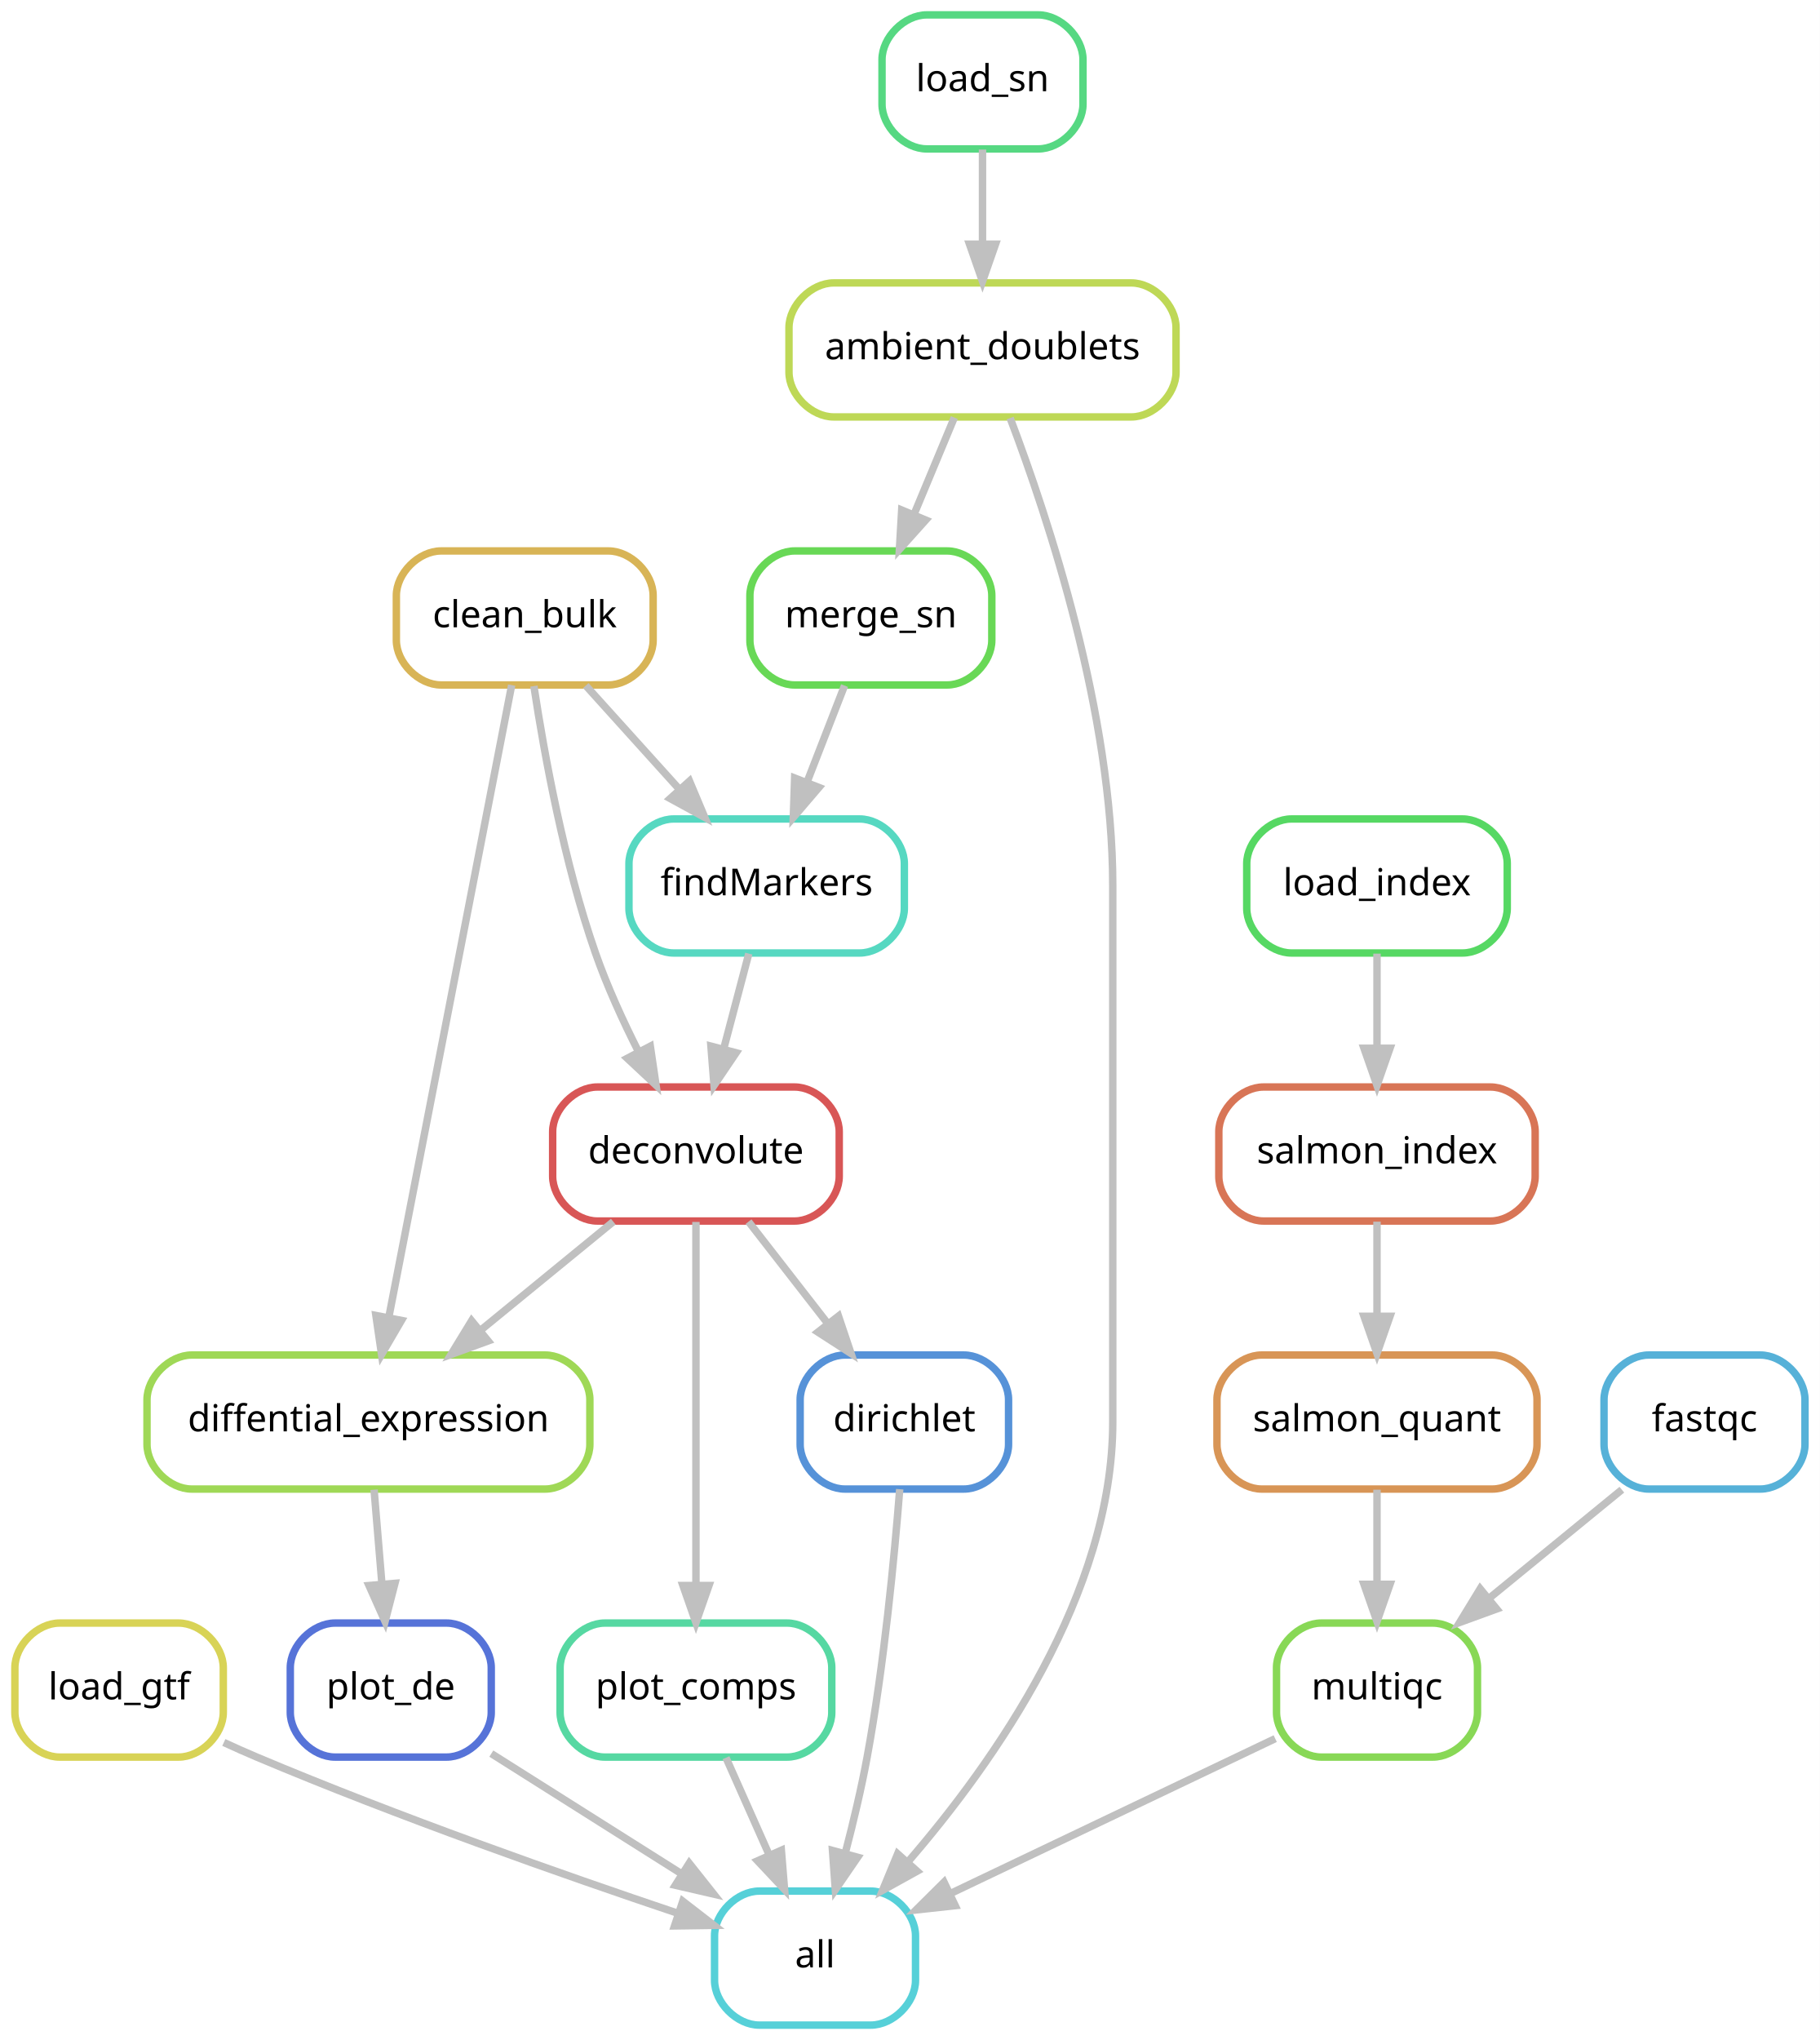
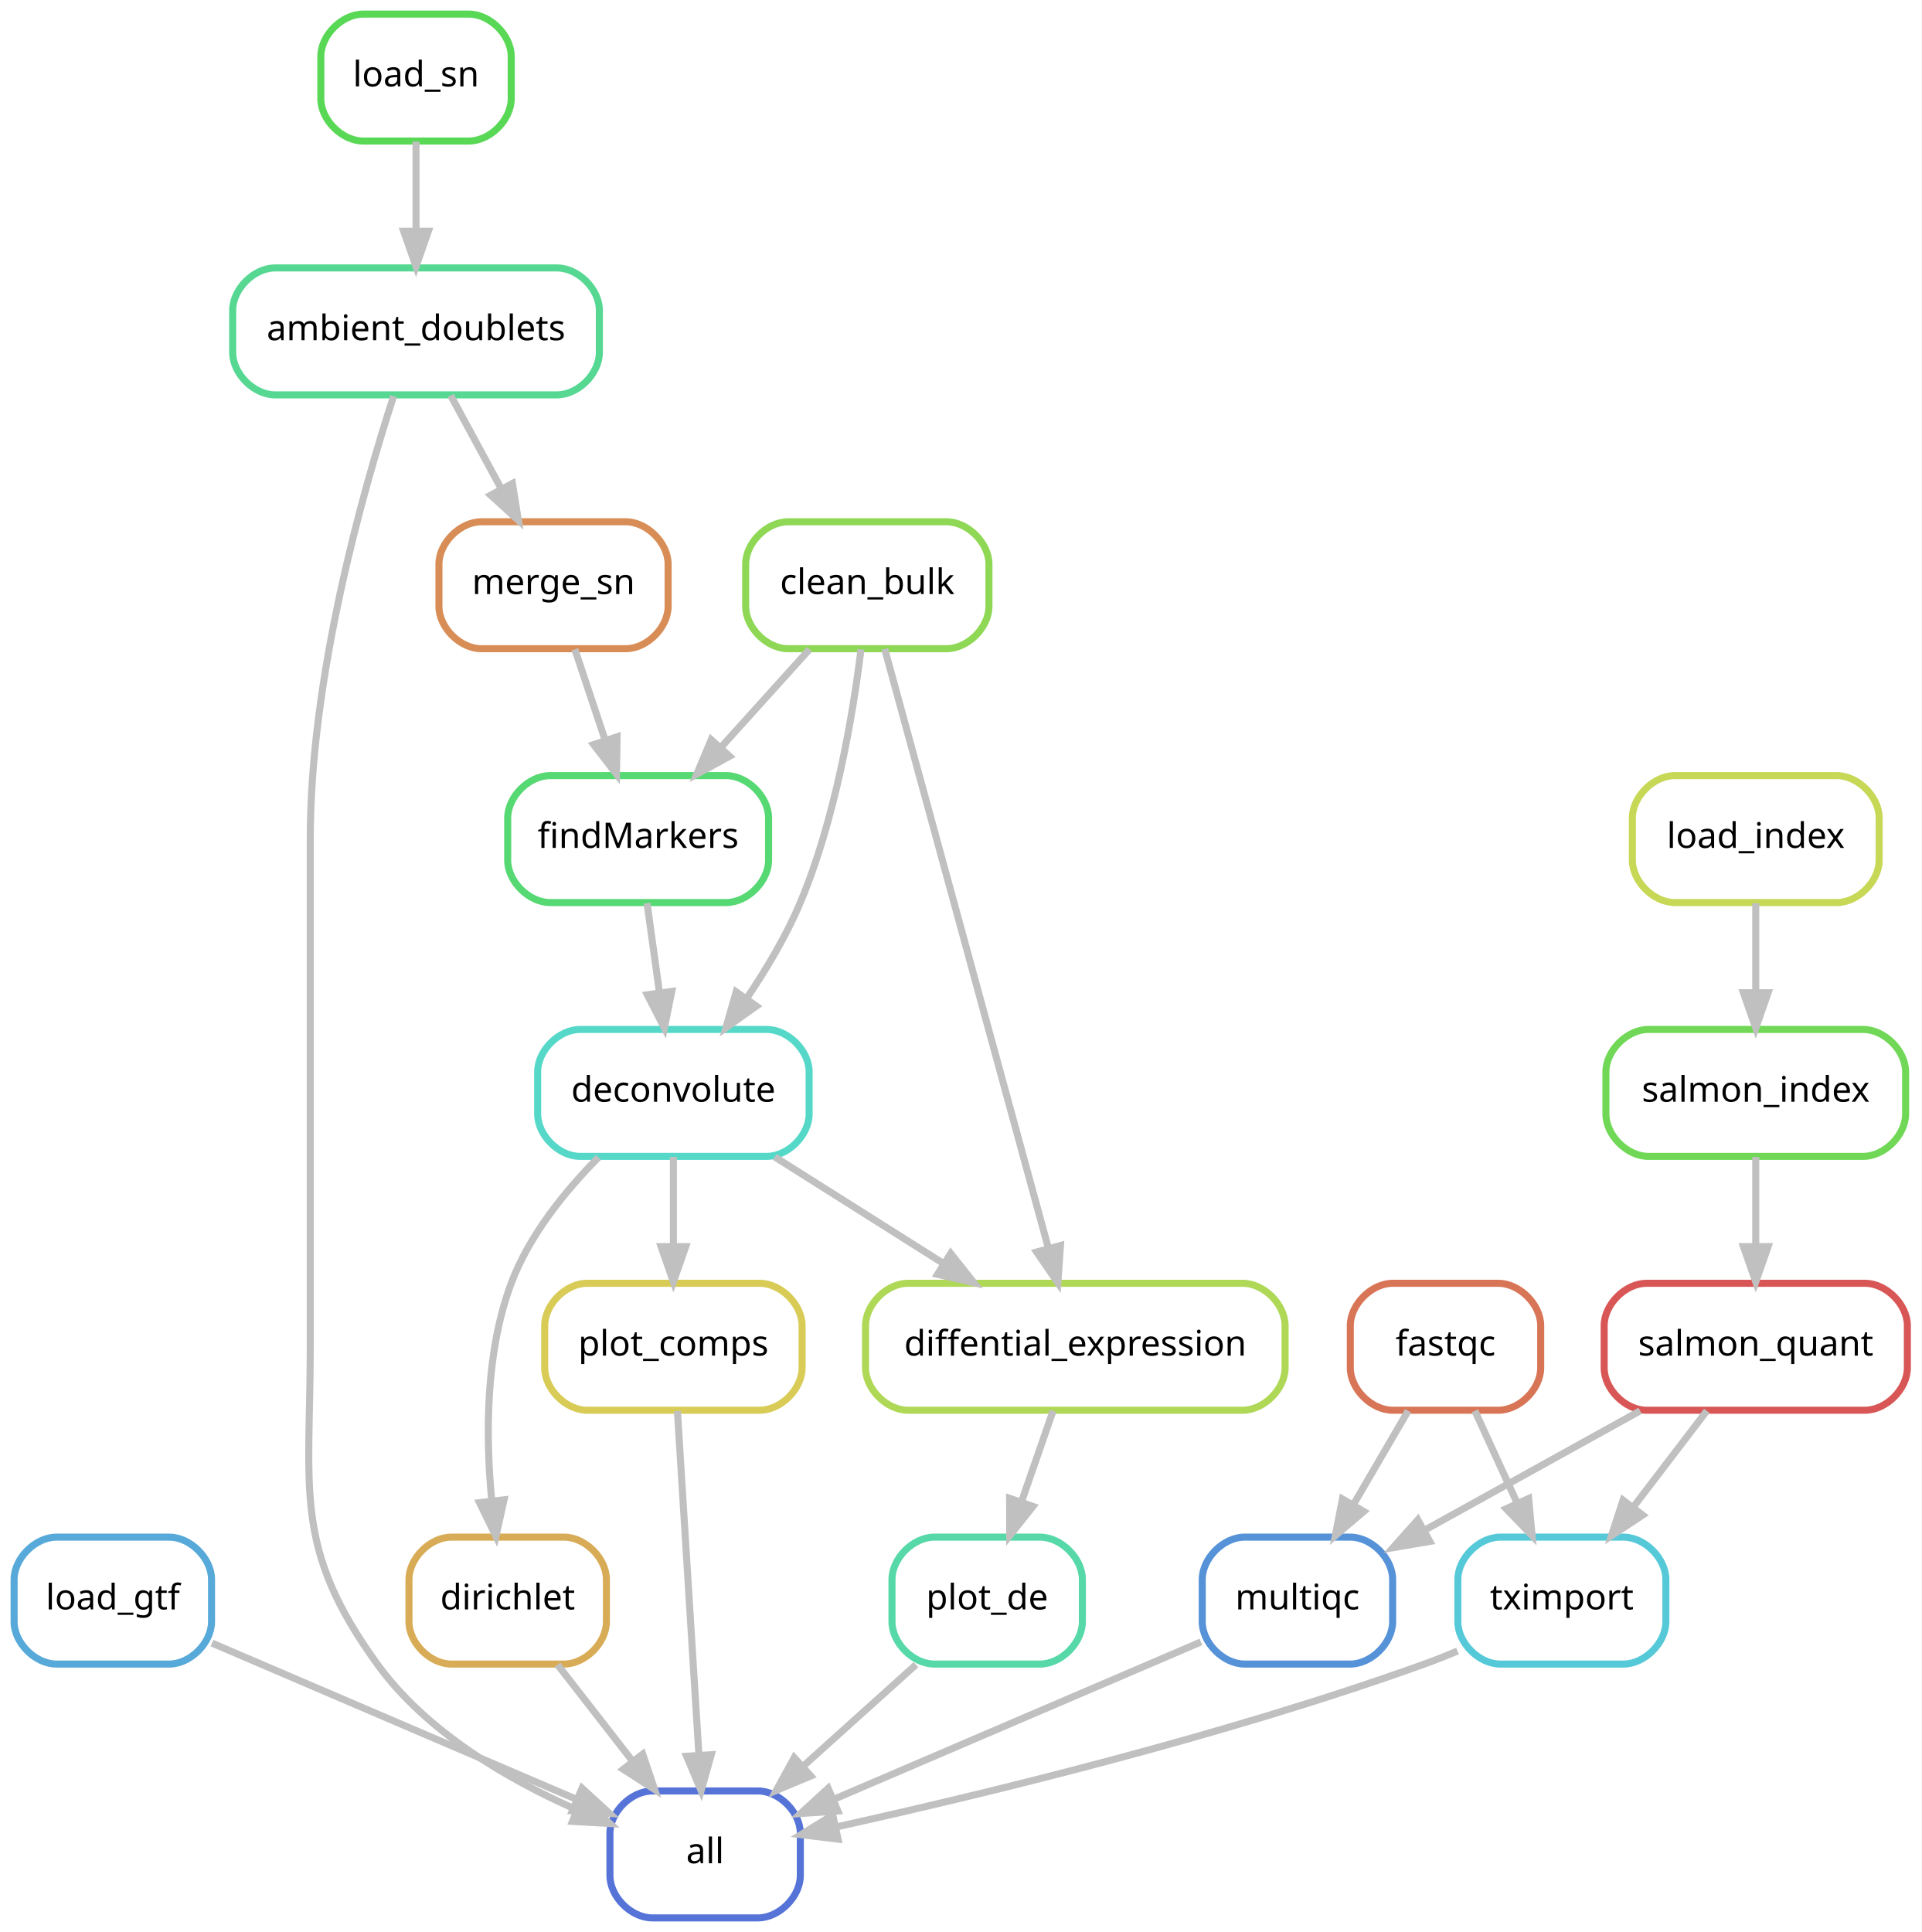
- <svg xmlns="http://www.w3.org/2000/svg" width="489pt" height="548pt" viewBox="0.00 0.00 489.00 548.00">
+ <svg xmlns="http://www.w3.org/2000/svg" width="545pt" height="548pt" viewBox="0.00 0.00 545.00 548.00">
  <g id="graph0" class="graph" transform="scale(1 1) rotate(0) translate(4 544)">
-     <polygon fill="#ffffff" stroke="transparent" points="-4,4 -4,-544 485,-544 485,4 -4,4" />
+     <polygon fill="#ffffff" stroke="transparent" points="-4,4 -4,-544 541,-544 541,4 -4,4" />
    <g id="node1" class="node">
-       <path fill="none" stroke="#d85656" stroke-width="2" d="M209.5,-252C209.5,-252 156.5,-252 156.5,-252 150.5,-252 144.5,-246 144.5,-240 144.5,-240 144.5,-228 144.5,-228 144.5,-222 150.5,-216 156.5,-216 156.5,-216 209.5,-216 209.5,-216 215.5,-216 221.5,-222 221.5,-228 221.5,-228 221.5,-240 221.5,-240 221.5,-246 215.5,-252 209.5,-252" />
-       <text text-anchor="middle" x="183" y="-231.5" font-family="sans" font-size="10.00" fill="#000000">deconvolute</text>
+       <path fill="none" stroke="#d85656" stroke-width="2" d="M525,-180C525,-180 463,-180 463,-180 457,-180 451,-174 451,-168 451,-168 451,-156 451,-156 451,-150 457,-144 463,-144 463,-144 525,-144 525,-144 531,-144 537,-150 537,-156 537,-156 537,-168 537,-168 537,-174 531,-180 525,-180" />
+       <text text-anchor="middle" x="494" y="-159.5" font-family="sans" font-size="10.00" fill="#000000">salmon_quant</text>
+     </g>
+     <g id="node14" class="node">
+       <path fill="none" stroke="#56c9d8" stroke-width="2" d="M456.5,-108C456.5,-108 421.5,-108 421.5,-108 415.5,-108 409.5,-102 409.5,-96 409.5,-96 409.5,-84 409.5,-84 409.5,-78 415.5,-72 421.5,-72 421.5,-72 456.5,-72 456.5,-72 462.5,-72 468.5,-78 468.5,-84 468.5,-84 468.5,-96 468.5,-96 468.5,-102 462.5,-108 456.5,-108" />
+       <text text-anchor="middle" x="439" y="-87.5" font-family="sans" font-size="10.00" fill="#000000">tximport</text>
+     </g>
+     <g id="edge13" class="edge">
+       <path fill="none" stroke="#c0c0c0" stroke-width="2" d="M480.121,-143.831C473.786,-135.539 466.162,-125.557 459.207,-116.453" />
+       <polygon fill="#c0c0c0" stroke="#c0c0c0" stroke-width="2" points="461.918,-114.235 453.066,-108.413 456.355,-118.485 461.918,-114.235" />
+     </g>
+     <g id="node17" class="node">
+       <path fill="none" stroke="#5692d8" stroke-width="2" d="M379,-108C379,-108 349,-108 349,-108 343,-108 337,-102 337,-96 337,-96 337,-84 337,-84 337,-78 343,-72 349,-72 349,-72 379,-72 379,-72 385,-72 391,-78 391,-84 391,-84 391,-96 391,-96 391,-102 385,-108 379,-108" />
+       <text text-anchor="middle" x="364" y="-87.5" font-family="sans" font-size="10.00" fill="#000000">multiqc</text>
+     </g>
+     <g id="edge16" class="edge">
+       <path fill="none" stroke="#c0c0c0" stroke-width="2" d="M461.195,-143.831C442.495,-133.474 419.037,-120.482 399.852,-109.856" />
+       <polygon fill="#c0c0c0" stroke="#c0c0c0" stroke-width="2" points="401.538,-106.789 391.094,-105.006 398.146,-112.913 401.538,-106.789" />
+     </g>
+     <g id="node2" class="node">
+       <path fill="none" stroke="#d87556" stroke-width="2" d="M421,-180C421,-180 391,-180 391,-180 385,-180 379,-174 379,-168 379,-168 379,-156 379,-156 379,-150 385,-144 391,-144 391,-144 421,-144 421,-144 427,-144 433,-150 433,-156 433,-156 433,-168 433,-168 433,-174 427,-180 421,-180" />
+       <text text-anchor="middle" x="406" y="-159.5" font-family="sans" font-size="10.00" fill="#000000">fastqc</text>
+     </g>
+     <g id="edge14" class="edge">
+       <path fill="none" stroke="#c0c0c0" stroke-width="2" d="M414.327,-143.831C417.973,-135.877 422.331,-126.369 426.363,-117.572" />
+       <polygon fill="#c0c0c0" stroke="#c0c0c0" stroke-width="2" points="429.576,-118.962 430.561,-108.413 423.212,-116.046 429.576,-118.962" />
+     </g>
+     <g id="edge17" class="edge">
+       <path fill="none" stroke="#c0c0c0" stroke-width="2" d="M395.402,-143.831C390.712,-135.792 385.097,-126.167 379.92,-117.292" />
+       <polygon fill="#c0c0c0" stroke="#c0c0c0" stroke-width="2" points="382.803,-115.287 374.741,-108.413 376.757,-118.815 382.803,-115.287" />
+     </g>
+     <g id="node3" class="node">
+       <path fill="none" stroke="#56a9d8" stroke-width="2" d="M44,-108C44,-108 12,-108 12,-108 6,-108 0,-102 0,-96 0,-96 0,-84 0,-84 0,-78 6,-72 12,-72 12,-72 44,-72 44,-72 50,-72 56,-78 56,-84 56,-84 56,-96 56,-96 56,-102 50,-108 44,-108" />
+       <text text-anchor="middle" x="28" y="-87.5" font-family="sans" font-size="10.00" fill="#000000">load_gtf</text>
+     </g>
+     <g id="node18" class="node">
+       <path fill="none" stroke="#5673d8" stroke-width="2" d="M211,-36C211,-36 181,-36 181,-36 175,-36 169,-30 169,-24 169,-24 169,-12 169,-12 169,-6 175,0 181,0 181,0 211,0 211,0 217,0 223,-6 223,-12 223,-12 223,-24 223,-24 223,-30 217,-36 211,-36" />
+       <text text-anchor="middle" x="196" y="-15.5" font-family="sans" font-size="10.00" fill="#000000">all</text>
+     </g>
+     <g id="edge23" class="edge">
+       <path fill="none" stroke="#c0c0c0" stroke-width="2" d="M56.119,-77.949C84.44,-65.811 128.27,-47.027 159.31,-33.724" />
+       <polygon fill="#c0c0c0" stroke="#c0c0c0" stroke-width="2" points="161.09,-36.769 168.903,-29.613 158.333,-30.335 161.09,-36.769" />
+     </g>
+     <g id="node4" class="node">
+       <path fill="none" stroke="#d8ac56" stroke-width="2" d="M156,-108C156,-108 124,-108 124,-108 118,-108 112,-102 112,-96 112,-96 112,-84 112,-84 112,-78 118,-72 124,-72 124,-72 156,-72 156,-72 162,-72 168,-78 168,-84 168,-84 168,-96 168,-96 168,-102 162,-108 156,-108" />
+       <text text-anchor="middle" x="140" y="-87.5" font-family="sans" font-size="10.00" fill="#000000">dirichlet</text>
+     </g>
+     <g id="edge18" class="edge">
+       <path fill="none" stroke="#c0c0c0" stroke-width="2" d="M154.131,-71.831C160.581,-63.539 168.345,-53.557 175.425,-44.453" />
+       <polygon fill="#c0c0c0" stroke="#c0c0c0" stroke-width="2" points="178.302,-46.456 181.679,-36.413 172.776,-42.158 178.302,-46.456" />
+     </g>
+     <g id="node5" class="node">
+       <path fill="none" stroke="#d8cb56" stroke-width="2" d="M211.5,-180C211.5,-180 162.5,-180 162.5,-180 156.5,-180 150.5,-174 150.5,-168 150.5,-168 150.5,-156 150.5,-156 150.5,-150 156.5,-144 162.5,-144 162.5,-144 211.5,-144 211.5,-144 217.5,-144 223.5,-150 223.5,-156 223.5,-156 223.5,-168 223.5,-168 223.5,-174 217.5,-180 211.5,-180" />
+       <text text-anchor="middle" x="187" y="-159.5" font-family="sans" font-size="10.00" fill="#000000">plot_comps</text>
+     </g>
+     <g id="edge19" class="edge">
+       <path fill="none" stroke="#c0c0c0" stroke-width="2" d="M188.14,-143.762C189.675,-119.201 192.422,-75.247 194.228,-46.354" />
+       <polygon fill="#c0c0c0" stroke="#c0c0c0" stroke-width="2" points="197.739,-46.288 194.869,-36.09 190.752,-45.852 197.739,-46.288" />
    </g>
    <g id="node6" class="node">
-       <path fill="none" stroke="#9fd856" stroke-width="2" d="M142.5,-180C142.5,-180 47.5,-180 47.5,-180 41.5,-180 35.5,-174 35.5,-168 35.5,-168 35.5,-156 35.5,-156 35.5,-150 41.5,-144 47.5,-144 47.5,-144 142.5,-144 142.5,-144 148.5,-144 154.5,-150 154.5,-156 154.5,-156 154.5,-168 154.5,-168 154.5,-174 148.5,-180 142.5,-180" />
-       <text text-anchor="middle" x="95" y="-159.5" font-family="sans" font-size="10.00" fill="#000000">diffential_expression</text>
+       <path fill="none" stroke="#afd856" stroke-width="2" d="M348.5,-180C348.5,-180 253.5,-180 253.5,-180 247.5,-180 241.5,-174 241.5,-168 241.5,-168 241.5,-156 241.5,-156 241.5,-150 247.5,-144 253.5,-144 253.5,-144 348.5,-144 348.5,-144 354.5,-144 360.5,-150 360.5,-156 360.5,-156 360.5,-168 360.5,-168 360.5,-174 354.5,-180 348.5,-180" />
+       <text text-anchor="middle" x="301" y="-159.5" font-family="sans" font-size="10.00" fill="#000000">diffential_expression</text>
+     </g>
+     <g id="node15" class="node">
+       <path fill="none" stroke="#56d8a9" stroke-width="2" d="M291,-108C291,-108 261,-108 261,-108 255,-108 249,-102 249,-96 249,-96 249,-84 249,-84 249,-78 255,-72 261,-72 261,-72 291,-72 291,-72 297,-72 303,-78 303,-84 303,-84 303,-96 303,-96 303,-102 297,-108 291,-108" />
+       <text text-anchor="middle" x="276" y="-87.5" font-family="sans" font-size="10.00" fill="#000000">plot_de</text>
+     </g>
+     <g id="edge15" class="edge">
+       <path fill="none" stroke="#c0c0c0" stroke-width="2" d="M294.691,-143.831C291.988,-136.046 288.768,-126.773 285.769,-118.135" />
+       <polygon fill="#c0c0c0" stroke="#c0c0c0" stroke-width="2" points="288.98,-116.712 282.394,-108.413 282.367,-119.008 288.98,-116.712" />
+     </g>
+     <g id="node7" class="node">
+       <path fill="none" stroke="#56d873" stroke-width="2" d="M202,-324C202,-324 152,-324 152,-324 146,-324 140,-318 140,-312 140,-312 140,-300 140,-300 140,-294 146,-288 152,-288 152,-288 202,-288 202,-288 208,-288 214,-294 214,-300 214,-300 214,-312 214,-312 214,-318 208,-324 202,-324" />
+       <text text-anchor="middle" x="177" y="-303.5" font-family="sans" font-size="10.00" fill="#000000">findMarkers</text>
+     </g>
+     <g id="node13" class="node">
+       <path fill="none" stroke="#56d8c9" stroke-width="2" d="M213.5,-252C213.5,-252 160.5,-252 160.5,-252 154.5,-252 148.5,-246 148.5,-240 148.5,-240 148.5,-228 148.5,-228 148.5,-222 154.5,-216 160.5,-216 160.5,-216 213.5,-216 213.5,-216 219.5,-216 225.5,-222 225.5,-228 225.5,-228 225.5,-240 225.5,-240 225.5,-246 219.5,-252 213.5,-252" />
+       <text text-anchor="middle" x="187" y="-231.5" font-family="sans" font-size="10.00" fill="#000000">deconvolute</text>
+     </g>
+     <g id="edge11" class="edge">
+       <path fill="none" stroke="#c0c0c0" stroke-width="2" d="M179.523,-287.831C180.593,-280.131 181.865,-270.974 183.053,-262.417" />
+       <polygon fill="#c0c0c0" stroke="#c0c0c0" stroke-width="2" points="186.534,-262.8 184.443,-252.413 179.6,-261.837 186.534,-262.8" />
+     </g>
+     <g id="node8" class="node">
+       <path fill="none" stroke="#8fd856" stroke-width="2" d="M264.5,-396C264.5,-396 219.5,-396 219.5,-396 213.5,-396 207.5,-390 207.5,-384 207.5,-384 207.5,-372 207.5,-372 207.5,-366 213.5,-360 219.5,-360 219.5,-360 264.5,-360 264.5,-360 270.5,-360 276.5,-366 276.5,-372 276.5,-372 276.5,-384 276.5,-384 276.5,-390 270.5,-396 264.5,-396" />
+       <text text-anchor="middle" x="242" y="-375.5" font-family="sans" font-size="10.00" fill="#000000">clean_bulk</text>
+     </g>
+     <g id="edge4" class="edge">
+       <path fill="none" stroke="#c0c0c0" stroke-width="2" d="M246.929,-359.955C257.232,-322.235 281.11,-234.819 293.396,-189.84" />
+       <polygon fill="#c0c0c0" stroke="#c0c0c0" stroke-width="2" points="296.785,-190.714 296.044,-180.145 290.032,-188.869 296.785,-190.714" />
+     </g>
+     <g id="edge7" class="edge">
+       <path fill="none" stroke="#c0c0c0" stroke-width="2" d="M225.598,-359.831C217.958,-351.369 208.732,-341.149 200.379,-331.897" />
+       <polygon fill="#c0c0c0" stroke="#c0c0c0" stroke-width="2" points="202.922,-329.491 193.623,-324.413 197.726,-334.181 202.922,-329.491" />
+     </g>
+     <g id="edge12" class="edge">
+       <path fill="none" stroke="#c0c0c0" stroke-width="2" d="M240.209,-359.808C237.911,-341.188 232.965,-311.701 223,-288 219.046,-278.595 213.385,-269.088 207.72,-260.727" />
+       <polygon fill="#c0c0c0" stroke="#c0c0c0" stroke-width="2" points="210.518,-258.623 201.885,-252.482 204.804,-262.666 210.518,-258.623" />
+     </g>
+     <g id="node9" class="node">
+       <path fill="none" stroke="#70d856" stroke-width="2" d="M524.5,-252C524.5,-252 463.5,-252 463.5,-252 457.5,-252 451.5,-246 451.5,-240 451.5,-240 451.5,-228 451.5,-228 451.5,-222 457.5,-216 463.5,-216 463.5,-216 524.5,-216 524.5,-216 530.5,-216 536.5,-222 536.5,-228 536.5,-228 536.5,-240 536.5,-240 536.5,-246 530.5,-252 524.5,-252" />
+       <text text-anchor="middle" x="494" y="-231.5" font-family="sans" font-size="10.00" fill="#000000">salmon_index</text>
+     </g>
+     <g id="edge1" class="edge">
+       <path fill="none" stroke="#c0c0c0" stroke-width="2" d="M494,-215.831C494,-208.131 494,-198.974 494,-190.417" />
+       <polygon fill="#c0c0c0" stroke="#c0c0c0" stroke-width="2" points="497.5,-190.413 494,-180.413 490.5,-190.413 497.5,-190.413" />
+     </g>
+     <g id="node10" class="node">
+       <path fill="none" stroke="#d88d56" stroke-width="2" d="M173.5,-396C173.5,-396 132.5,-396 132.5,-396 126.5,-396 120.5,-390 120.5,-384 120.5,-384 120.5,-372 120.5,-372 120.5,-366 126.5,-360 132.5,-360 132.5,-360 173.5,-360 173.5,-360 179.5,-360 185.5,-366 185.5,-372 185.5,-372 185.5,-384 185.5,-384 185.5,-390 179.5,-396 173.5,-396" />
+       <text text-anchor="middle" x="153" y="-375.5" font-family="sans" font-size="10.00" fill="#000000">merge_sn</text>
+     </g>
+     <g id="edge6" class="edge">
+       <path fill="none" stroke="#c0c0c0" stroke-width="2" d="M159.056,-359.831C161.651,-352.046 164.742,-342.773 167.622,-334.135" />
+       <polygon fill="#c0c0c0" stroke="#c0c0c0" stroke-width="2" points="171.02,-335.007 170.862,-324.413 164.38,-332.793 171.02,-335.007" />
+     </g>
+     <g id="node11" class="node">
+       <path fill="none" stroke="#56d892" stroke-width="2" d="M154,-468C154,-468 74,-468 74,-468 68,-468 62,-462 62,-456 62,-456 62,-444 62,-444 62,-438 68,-432 74,-432 74,-432 154,-432 154,-432 160,-432 166,-438 166,-444 166,-444 166,-456 166,-456 166,-462 160,-468 154,-468" />
+       <text text-anchor="middle" x="114" y="-447.5" font-family="sans" font-size="10.00" fill="#000000">ambient_doublets</text>
+     </g>
+     <g id="edge9" class="edge">
+       <path fill="none" stroke="#c0c0c0" stroke-width="2" d="M123.841,-431.831C128.196,-423.793 133.41,-414.167 138.217,-405.292" />
+       <polygon fill="#c0c0c0" stroke="#c0c0c0" stroke-width="2" points="141.341,-406.873 143.026,-396.413 135.186,-403.539 141.341,-406.873" />
+     </g>
+     <g id="edge21" class="edge">
+       <path fill="none" stroke="#c0c0c0" stroke-width="2" d="M107.638,-431.615C98.832,-404.484 84,-351.966 84,-306 84,-306 84,-306 84,-162 84,-121.118 79.034,-105.12 103,-72 116.921,-52.762 139.965,-39.311 159.631,-30.645" />
+       <polygon fill="#c0c0c0" stroke="#c0c0c0" stroke-width="2" points="161.066,-33.839 168.959,-26.771 158.381,-27.374 161.066,-33.839" />
+     </g>
+     <g id="node12" class="node">
+       <path fill="none" stroke="#c6d856" stroke-width="2" d="M517,-324C517,-324 471,-324 471,-324 465,-324 459,-318 459,-312 459,-312 459,-300 459,-300 459,-294 465,-288 471,-288 471,-288 517,-288 517,-288 523,-288 529,-294 529,-300 529,-300 529,-312 529,-312 529,-318 523,-324 517,-324" />
+       <text text-anchor="middle" x="494" y="-303.5" font-family="sans" font-size="10.00" fill="#000000">load_index</text>
+     </g>
+     <g id="edge8" class="edge">
+       <path fill="none" stroke="#c0c0c0" stroke-width="2" d="M494,-287.831C494,-280.131 494,-270.974 494,-262.417" />
+       <polygon fill="#c0c0c0" stroke="#c0c0c0" stroke-width="2" points="497.5,-262.413 494,-252.413 490.5,-262.413 497.5,-262.413" />
+     </g>
+     <g id="edge2" class="edge">
+       <path fill="none" stroke="#c0c0c0" stroke-width="2" d="M165.753,-215.706C156.268,-206.145 146.097,-193.609 141,-180 133.624,-160.305 133.727,-136.444 135.484,-118.24" />
+       <polygon fill="#c0c0c0" stroke="#c0c0c0" stroke-width="2" points="138.967,-118.592 136.666,-108.25 132.015,-117.77 138.967,-118.592" />
+     </g>
+     <g id="edge3" class="edge">
+       <path fill="none" stroke="#c0c0c0" stroke-width="2" d="M187,-215.831C187,-208.131 187,-198.974 187,-190.417" />
+       <polygon fill="#c0c0c0" stroke="#c0c0c0" stroke-width="2" points="190.5,-190.413 187,-180.413 183.5,-190.413 190.5,-190.413" />
    </g>
    <g id="edge5" class="edge">
-       <path fill="none" stroke="#c0c0c0" stroke-width="2" d="M160.794,-215.831C149.955,-206.963 136.756,-196.164 125.032,-186.572" />
-       <polygon fill="#c0c0c0" stroke="#c0c0c0" stroke-width="2" points="127.155,-183.786 117.199,-180.163 122.722,-189.204 127.155,-183.786" />
+       <path fill="none" stroke="#c0c0c0" stroke-width="2" d="M215.767,-215.831C230.213,-206.707 247.897,-195.539 263.404,-185.745" />
+       <polygon fill="#c0c0c0" stroke="#c0c0c0" stroke-width="2" points="265.656,-188.462 272.242,-180.163 261.918,-182.544 265.656,-188.462" />
    </g>
-     <g id="node9" class="node">
-       <path fill="none" stroke="#56d8a2" stroke-width="2" d="M207.5,-108C207.5,-108 158.5,-108 158.5,-108 152.5,-108 146.5,-102 146.5,-96 146.5,-96 146.5,-84 146.5,-84 146.5,-78 152.5,-72 158.5,-72 158.5,-72 207.5,-72 207.5,-72 213.5,-72 219.5,-78 219.5,-84 219.5,-84 219.5,-96 219.5,-96 219.5,-102 213.5,-108 207.5,-108" />
-       <text text-anchor="middle" x="183" y="-87.5" font-family="sans" font-size="10.00" fill="#000000">plot_comps</text>
+     <g id="edge22" class="edge">
+       <path fill="none" stroke="#c0c0c0" stroke-width="2" d="M409.412,-75.699C406.265,-74.373 403.087,-73.112 400,-72 342.96,-51.463 274.424,-34.914 233.087,-25.777" />
+       <polygon fill="#c0c0c0" stroke="#c0c0c0" stroke-width="2" points="233.704,-22.33 223.187,-23.616 232.211,-29.169 233.704,-22.33" />
    </g>
-     <g id="edge9" class="edge">
-       <path fill="none" stroke="#c0c0c0" stroke-width="2" d="M183,-215.762C183,-191.201 183,-147.247 183,-118.354" />
-       <polygon fill="#c0c0c0" stroke="#c0c0c0" stroke-width="2" points="186.5,-118.09 183,-108.09 179.5,-118.09 186.5,-118.09" />
+     <g id="edge20" class="edge">
+       <path fill="none" stroke="#c0c0c0" stroke-width="2" d="M255.813,-71.831C246.149,-63.134 234.42,-52.578 223.918,-43.127" />
+       <polygon fill="#c0c0c0" stroke="#c0c0c0" stroke-width="2" points="225.955,-40.251 216.181,-36.163 221.273,-45.454 225.955,-40.251" />
    </g>
    <g id="node16" class="node">
-       <path fill="none" stroke="#5692d8" stroke-width="2" d="M255,-180C255,-180 223,-180 223,-180 217,-180 211,-174 211,-168 211,-168 211,-156 211,-156 211,-150 217,-144 223,-144 223,-144 255,-144 255,-144 261,-144 267,-150 267,-156 267,-156 267,-168 267,-168 267,-174 261,-180 255,-180" />
-       <text text-anchor="middle" x="239" y="-159.5" font-family="sans" font-size="10.00" fill="#000000">dirichlet</text>
-     </g>
-     <g id="edge20" class="edge">
-       <path fill="none" stroke="#c0c0c0" stroke-width="2" d="M197.131,-215.831C203.581,-207.539 211.345,-197.557 218.425,-188.453" />
-       <polygon fill="#c0c0c0" stroke="#c0c0c0" stroke-width="2" points="221.302,-190.456 224.679,-180.413 215.776,-186.158 221.302,-190.456" />
-     </g>
-     <g id="node2" class="node">
-       <path fill="none" stroke="#d8b456" stroke-width="2" d="M159.5,-396C159.5,-396 114.5,-396 114.5,-396 108.5,-396 102.5,-390 102.5,-384 102.5,-384 102.5,-372 102.5,-372 102.5,-366 108.5,-360 114.5,-360 114.5,-360 159.5,-360 159.5,-360 165.5,-360 171.5,-366 171.5,-372 171.5,-372 171.5,-384 171.5,-384 171.5,-390 165.5,-396 159.5,-396" />
-       <text text-anchor="middle" x="137" y="-375.5" font-family="sans" font-size="10.00" fill="#000000">clean_bulk</text>
-     </g>
-     <g id="edge1" class="edge">
-       <path fill="none" stroke="#c0c0c0" stroke-width="2" d="M139.459,-359.7C142.262,-341.249 147.579,-312.123 156,-288 159.112,-279.084 163.378,-269.756 167.6,-261.409" />
-       <polygon fill="#c0c0c0" stroke="#c0c0c0" stroke-width="2" points="170.739,-262.959 172.284,-252.478 164.54,-259.708 170.739,-262.959" />
-     </g>
-     <g id="edge6" class="edge">
-       <path fill="none" stroke="#c0c0c0" stroke-width="2" d="M133.491,-359.955C126.172,-322.314 109.231,-235.187 100.469,-190.125" />
-       <polygon fill="#c0c0c0" stroke="#c0c0c0" stroke-width="2" points="103.873,-189.293 98.528,-180.145 97.001,-190.629 103.873,-189.293" />
-     </g>
-     <g id="node10" class="node">
-       <path fill="none" stroke="#56d8c1" stroke-width="2" d="M227,-324C227,-324 177,-324 177,-324 171,-324 165,-318 165,-312 165,-312 165,-300 165,-300 165,-294 171,-288 177,-288 177,-288 227,-288 227,-288 233,-288 239,-294 239,-300 239,-300 239,-312 239,-312 239,-318 233,-324 227,-324" />
-       <text text-anchor="middle" x="202" y="-303.5" font-family="sans" font-size="10.00" fill="#000000">findMarkers</text>
+       <path fill="none" stroke="#59d856" stroke-width="2" d="M129,-540C129,-540 99,-540 99,-540 93,-540 87,-534 87,-528 87,-528 87,-516 87,-516 87,-510 93,-504 99,-504 99,-504 129,-504 129,-504 135,-504 141,-510 141,-516 141,-516 141,-528 141,-528 141,-534 135,-540 129,-540" />
+       <text text-anchor="middle" x="114" y="-519.5" font-family="sans" font-size="10.00" fill="#000000">load_sn</text>
    </g>
    <g id="edge10" class="edge">
-       <path fill="none" stroke="#c0c0c0" stroke-width="2" d="M153.402,-359.831C161.042,-351.369 170.268,-341.149 178.621,-331.897" />
-       <polygon fill="#c0c0c0" stroke="#c0c0c0" stroke-width="2" points="181.274,-334.181 185.377,-324.413 176.078,-329.491 181.274,-334.181" />
+       <path fill="none" stroke="#c0c0c0" stroke-width="2" d="M114,-503.831C114,-496.131 114,-486.974 114,-478.417" />
+       <polygon fill="#c0c0c0" stroke="#c0c0c0" stroke-width="2" points="117.5,-478.413 114,-468.413 110.5,-478.413 117.5,-478.413" />
    </g>
-     <g id="node3" class="node">
-       <path fill="none" stroke="#d89556" stroke-width="2" d="M397,-180C397,-180 335,-180 335,-180 329,-180 323,-174 323,-168 323,-168 323,-156 323,-156 323,-150 329,-144 335,-144 335,-144 397,-144 397,-144 403,-144 409,-150 409,-156 409,-156 409,-168 409,-168 409,-174 403,-180 397,-180" />
-       <text text-anchor="middle" x="366" y="-159.5" font-family="sans" font-size="10.00" fill="#000000">salmon_quant</text>
-     </g>
-     <g id="node7" class="node">
-       <path fill="none" stroke="#88d856" stroke-width="2" d="M381,-108C381,-108 351,-108 351,-108 345,-108 339,-102 339,-96 339,-96 339,-84 339,-84 339,-78 345,-72 351,-72 351,-72 381,-72 381,-72 387,-72 393,-78 393,-84 393,-84 393,-96 393,-96 393,-102 387,-108 381,-108" />
-       <text text-anchor="middle" x="366" y="-87.5" font-family="sans" font-size="10.00" fill="#000000">multiqc</text>
-     </g>
-     <g id="edge8" class="edge">
-       <path fill="none" stroke="#c0c0c0" stroke-width="2" d="M366,-143.831C366,-136.131 366,-126.974 366,-118.417" />
-       <polygon fill="#c0c0c0" stroke="#c0c0c0" stroke-width="2" points="369.5,-118.413 366,-108.413 362.5,-118.413 369.5,-118.413" />
-     </g>
-     <g id="node4" class="node">
-       <path fill="none" stroke="#d8d356" stroke-width="2" d="M44,-108C44,-108 12,-108 12,-108 6,-108 0,-102 0,-96 0,-96 0,-84 0,-84 0,-78 6,-72 12,-72 12,-72 44,-72 44,-72 50,-72 56,-78 56,-84 56,-84 56,-96 56,-96 56,-102 50,-108 44,-108" />
-       <text text-anchor="middle" x="28" y="-87.5" font-family="sans" font-size="10.00" fill="#000000">load_gtf</text>
-     </g>
-     <g id="node11" class="node">
-       <path fill="none" stroke="#56d0d8" stroke-width="2" d="M230,-36C230,-36 200,-36 200,-36 194,-36 188,-30 188,-24 188,-24 188,-12 188,-12 188,-6 194,0 200,0 200,0 230,0 230,0 236,0 242,-6 242,-12 242,-12 242,-24 242,-24 242,-30 236,-36 230,-36" />
-       <text text-anchor="middle" x="215" y="-15.5" font-family="sans" font-size="10.00" fill="#000000">all</text>
-     </g>
-     <g id="edge12" class="edge">
-       <path fill="none" stroke="#c0c0c0" stroke-width="2" d="M56.139,-75.926C59.111,-74.555 62.104,-73.222 65,-72 102.919,-56.005 147.393,-40.373 178.015,-30.079" />
-       <polygon fill="#c0c0c0" stroke="#c0c0c0" stroke-width="2" points="179.463,-33.286 187.84,-26.8 177.246,-26.646 179.463,-33.286" />
-     </g>
-     <g id="node5" class="node">
-       <path fill="none" stroke="#bed856" stroke-width="2" d="M300,-468C300,-468 220,-468 220,-468 214,-468 208,-462 208,-456 208,-456 208,-444 208,-444 208,-438 214,-432 220,-432 220,-432 300,-432 300,-432 306,-432 312,-438 312,-444 312,-444 312,-456 312,-456 312,-462 306,-468 300,-468" />
-       <text text-anchor="middle" x="260" y="-447.5" font-family="sans" font-size="10.00" fill="#000000">ambient_doublets</text>
-     </g>
-     <g id="edge13" class="edge">
-       <path fill="none" stroke="#c0c0c0" stroke-width="2" d="M267.423,-431.706C277.697,-404.688 295,-352.31 295,-306 295,-306 295,-306 295,-162 295,-115.928 263.32,-70.816 239.831,-43.701" />
-       <polygon fill="#c0c0c0" stroke="#c0c0c0" stroke-width="2" points="242.422,-41.347 233.153,-36.214 237.197,-46.007 242.422,-41.347" />
-     </g>
-     <g id="node13" class="node">
-       <path fill="none" stroke="#68d856" stroke-width="2" d="M250.5,-396C250.5,-396 209.5,-396 209.5,-396 203.5,-396 197.5,-390 197.5,-384 197.5,-384 197.5,-372 197.5,-372 197.5,-366 203.5,-360 209.5,-360 209.5,-360 250.5,-360 250.5,-360 256.5,-360 262.5,-366 262.5,-372 262.5,-372 262.5,-384 262.5,-384 262.5,-390 256.5,-396 250.5,-396" />
-       <text text-anchor="middle" x="230" y="-375.5" font-family="sans" font-size="10.00" fill="#000000">merge_sn</text>
-     </g>
-     <g id="edge18" class="edge">
-       <path fill="none" stroke="#c0c0c0" stroke-width="2" d="M252.43,-431.831C249.151,-423.962 245.238,-414.571 241.606,-405.853" />
-       <polygon fill="#c0c0c0" stroke="#c0c0c0" stroke-width="2" points="244.749,-404.298 237.672,-396.413 238.288,-406.99 244.749,-404.298" />
-     </g>
-     <g id="node17" class="node">
-       <path fill="none" stroke="#5673d8" stroke-width="2" d="M116,-108C116,-108 86,-108 86,-108 80,-108 74,-102 74,-96 74,-96 74,-84 74,-84 74,-78 80,-72 86,-72 86,-72 116,-72 116,-72 122,-72 128,-78 128,-84 128,-84 128,-96 128,-96 128,-102 122,-108 116,-108" />
-       <text text-anchor="middle" x="101" y="-87.5" font-family="sans" font-size="10.00" fill="#000000">plot_de</text>
-     </g>
-     <g id="edge21" class="edge">
-       <path fill="none" stroke="#c0c0c0" stroke-width="2" d="M96.514,-143.831C97.156,-136.131 97.919,-126.974 98.632,-118.417" />
-       <polygon fill="#c0c0c0" stroke="#c0c0c0" stroke-width="2" points="102.123,-118.669 99.466,-108.413 95.147,-118.088 102.123,-118.669" />
-     </g>
-     <g id="edge14" class="edge">
-       <path fill="none" stroke="#c0c0c0" stroke-width="2" d="M338.655,-76.961C314.175,-65.289 278.103,-48.089 251.229,-35.275" />
-       <polygon fill="#c0c0c0" stroke="#c0c0c0" stroke-width="2" points="252.674,-32.086 242.142,-30.942 249.661,-38.405 252.674,-32.086" />
-     </g>
-     <g id="node8" class="node">
-       <path fill="none" stroke="#56d882" stroke-width="2" d="M275,-540C275,-540 245,-540 245,-540 239,-540 233,-534 233,-528 233,-528 233,-516 233,-516 233,-510 239,-504 245,-504 245,-504 275,-504 275,-504 281,-504 287,-510 287,-516 287,-516 287,-528 287,-528 287,-534 281,-540 275,-540" />
-       <text text-anchor="middle" x="260" y="-519.5" font-family="sans" font-size="10.00" fill="#000000">load_sn</text>
-     </g>
-     <g id="edge4" class="edge">
-       <path fill="none" stroke="#c0c0c0" stroke-width="2" d="M260,-503.831C260,-496.131 260,-486.974 260,-478.417" />
-       <polygon fill="#c0c0c0" stroke="#c0c0c0" stroke-width="2" points="263.5,-478.413 260,-468.413 256.5,-478.413 263.5,-478.413" />
-     </g>
-     <g id="edge15" class="edge">
-       <path fill="none" stroke="#c0c0c0" stroke-width="2" d="M191.075,-71.831C194.61,-63.877 198.836,-54.369 202.746,-45.572" />
-       <polygon fill="#c0c0c0" stroke="#c0c0c0" stroke-width="2" points="205.953,-46.973 206.816,-36.413 199.556,-44.13 205.953,-46.973" />
-     </g>
-     <g id="edge2" class="edge">
-       <path fill="none" stroke="#c0c0c0" stroke-width="2" d="M197.206,-287.831C195.151,-280.046 192.704,-270.773 190.424,-262.135" />
-       <polygon fill="#c0c0c0" stroke="#c0c0c0" stroke-width="2" points="193.795,-261.189 187.859,-252.413 187.026,-262.975 193.795,-261.189" />
-     </g>
-     <g id="node12" class="node">
-       <path fill="none" stroke="#56b1d8" stroke-width="2" d="M469,-180C469,-180 439,-180 439,-180 433,-180 427,-174 427,-168 427,-168 427,-156 427,-156 427,-150 433,-144 439,-144 439,-144 469,-144 469,-144 475,-144 481,-150 481,-156 481,-156 481,-168 481,-168 481,-174 475,-180 469,-180" />
-       <text text-anchor="middle" x="454" y="-159.5" font-family="sans" font-size="10.00" fill="#000000">fastqc</text>
-     </g>
-     <g id="edge7" class="edge">
-       <path fill="none" stroke="#c0c0c0" stroke-width="2" d="M431.794,-143.831C420.955,-134.963 407.756,-124.164 396.032,-114.572" />
-       <polygon fill="#c0c0c0" stroke="#c0c0c0" stroke-width="2" points="398.155,-111.786 388.199,-108.163 393.722,-117.204 398.155,-111.786" />
-     </g>
-     <g id="edge11" class="edge">
-       <path fill="none" stroke="#c0c0c0" stroke-width="2" d="M222.934,-359.831C219.874,-351.962 216.222,-342.571 212.832,-333.853" />
-       <polygon fill="#c0c0c0" stroke="#c0c0c0" stroke-width="2" points="216.047,-332.465 209.161,-324.413 209.523,-335.002 216.047,-332.465" />
-     </g>
-     <g id="node14" class="node">
-       <path fill="none" stroke="#d87556" stroke-width="2" d="M396.5,-252C396.5,-252 335.5,-252 335.5,-252 329.5,-252 323.5,-246 323.5,-240 323.5,-240 323.5,-228 323.5,-228 323.5,-222 329.5,-216 335.5,-216 335.5,-216 396.5,-216 396.5,-216 402.5,-216 408.5,-222 408.5,-228 408.5,-228 408.5,-240 408.5,-240 408.5,-246 402.5,-252 396.5,-252" />
-       <text text-anchor="middle" x="366" y="-231.5" font-family="sans" font-size="10.00" fill="#000000">salmon_index</text>
-     </g>
-     <g id="edge3" class="edge">
-       <path fill="none" stroke="#c0c0c0" stroke-width="2" d="M366,-215.831C366,-208.131 366,-198.974 366,-190.417" />
-       <polygon fill="#c0c0c0" stroke="#c0c0c0" stroke-width="2" points="369.5,-190.413 366,-180.413 362.5,-190.413 369.5,-190.413" />
-     </g>
-     <g id="node15" class="node">
-       <path fill="none" stroke="#56d863" stroke-width="2" d="M389,-324C389,-324 343,-324 343,-324 337,-324 331,-318 331,-312 331,-312 331,-300 331,-300 331,-294 337,-288 343,-288 343,-288 389,-288 389,-288 395,-288 401,-294 401,-300 401,-300 401,-312 401,-312 401,-318 395,-324 389,-324" />
-       <text text-anchor="middle" x="366" y="-303.5" font-family="sans" font-size="10.00" fill="#000000">load_index</text>
-     </g>
-     <g id="edge19" class="edge">
-       <path fill="none" stroke="#c0c0c0" stroke-width="2" d="M366,-287.831C366,-280.131 366,-270.974 366,-262.417" />
-       <polygon fill="#c0c0c0" stroke="#c0c0c0" stroke-width="2" points="369.5,-262.413 366,-252.413 362.5,-262.413 369.5,-262.413" />
-     </g>
-     <g id="edge16" class="edge">
-       <path fill="none" stroke="#c0c0c0" stroke-width="2" d="M237.758,-143.96C236.324,-125.71 233.557,-96.738 229,-72 227.446,-63.562 225.29,-54.497 223.136,-46.249" />
-       <polygon fill="#c0c0c0" stroke="#c0c0c0" stroke-width="2" points="226.447,-45.085 220.454,-36.348 219.691,-46.916 226.447,-45.085" />
-     </g>
-     <g id="edge17" class="edge">
-       <path fill="none" stroke="#c0c0c0" stroke-width="2" d="M128.016,-72.937C143.238,-63.323 162.448,-51.19 178.942,-40.774" />
-       <polygon fill="#c0c0c0" stroke="#c0c0c0" stroke-width="2" points="181.196,-43.489 187.782,-35.19 177.459,-37.571 181.196,-43.489" />
+     <g id="edge24" class="edge">
+       <path fill="none" stroke="#c0c0c0" stroke-width="2" d="M336.634,-78.272C308.238,-66.102 263.679,-47.005 232.344,-33.576" />
+       <polygon fill="#c0c0c0" stroke="#c0c0c0" stroke-width="2" points="233.646,-30.326 223.076,-29.604 230.889,-36.76 233.646,-30.326" />
    </g>
  </g>
</svg>
